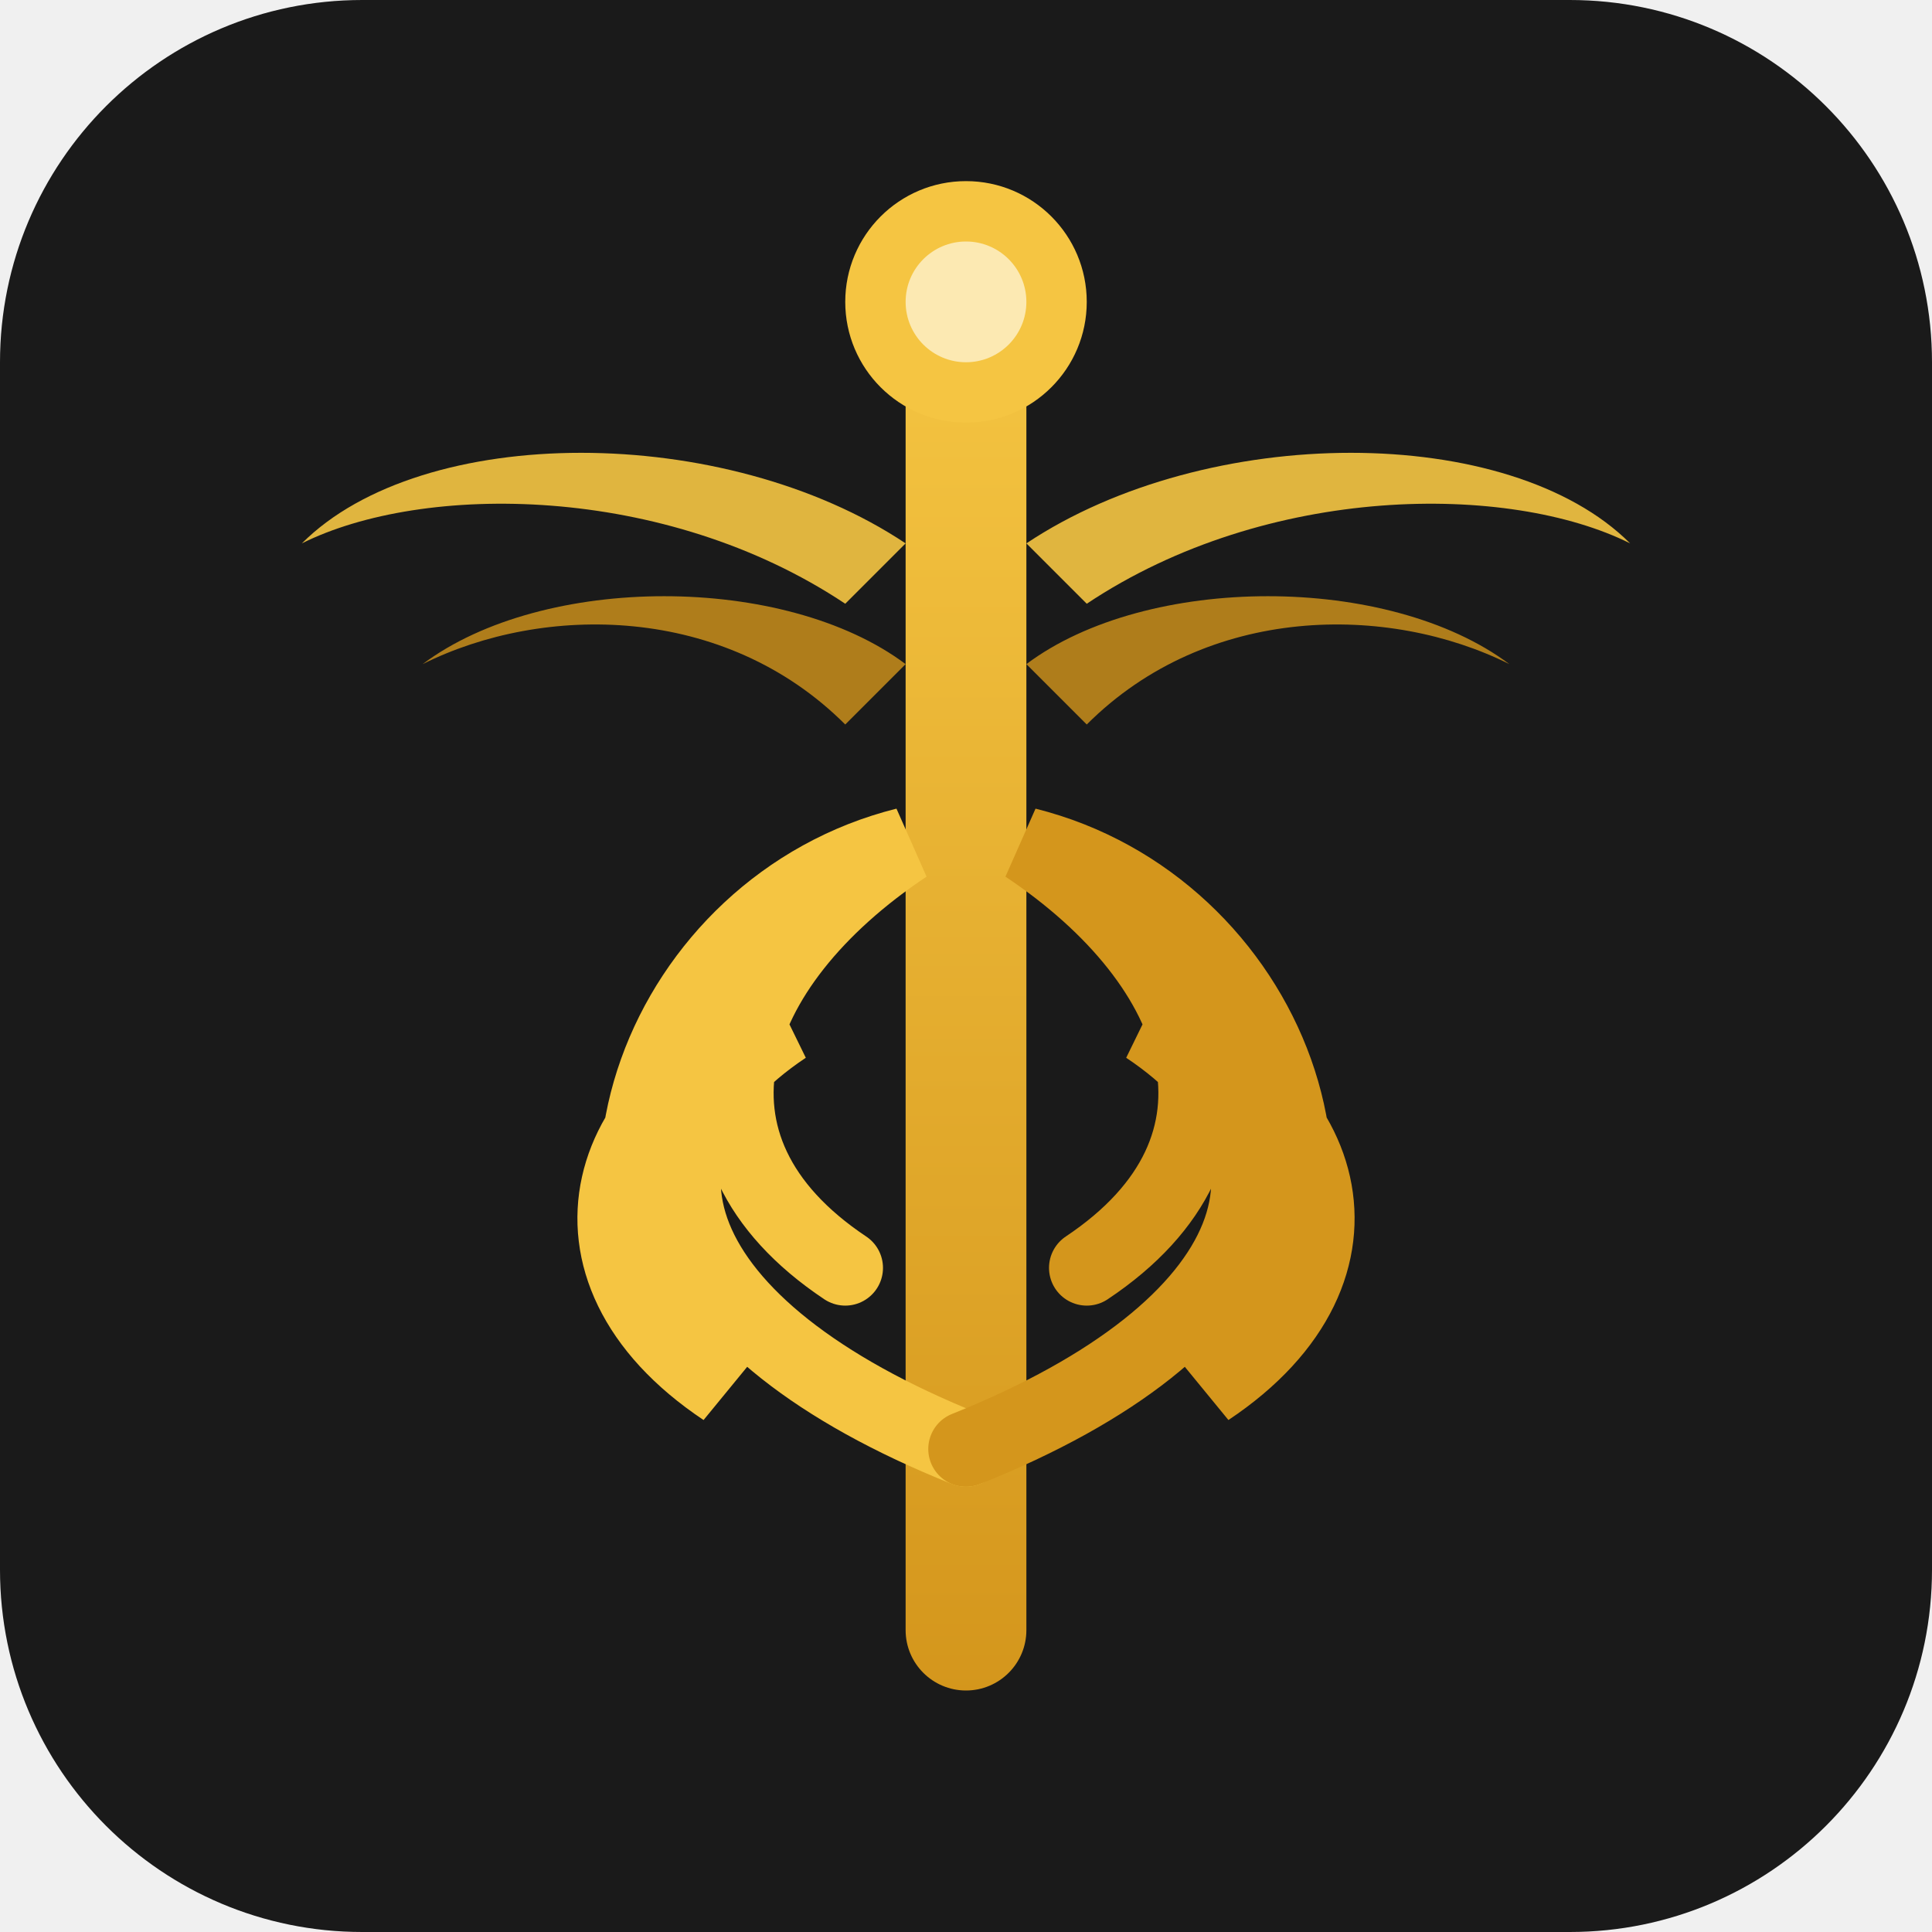
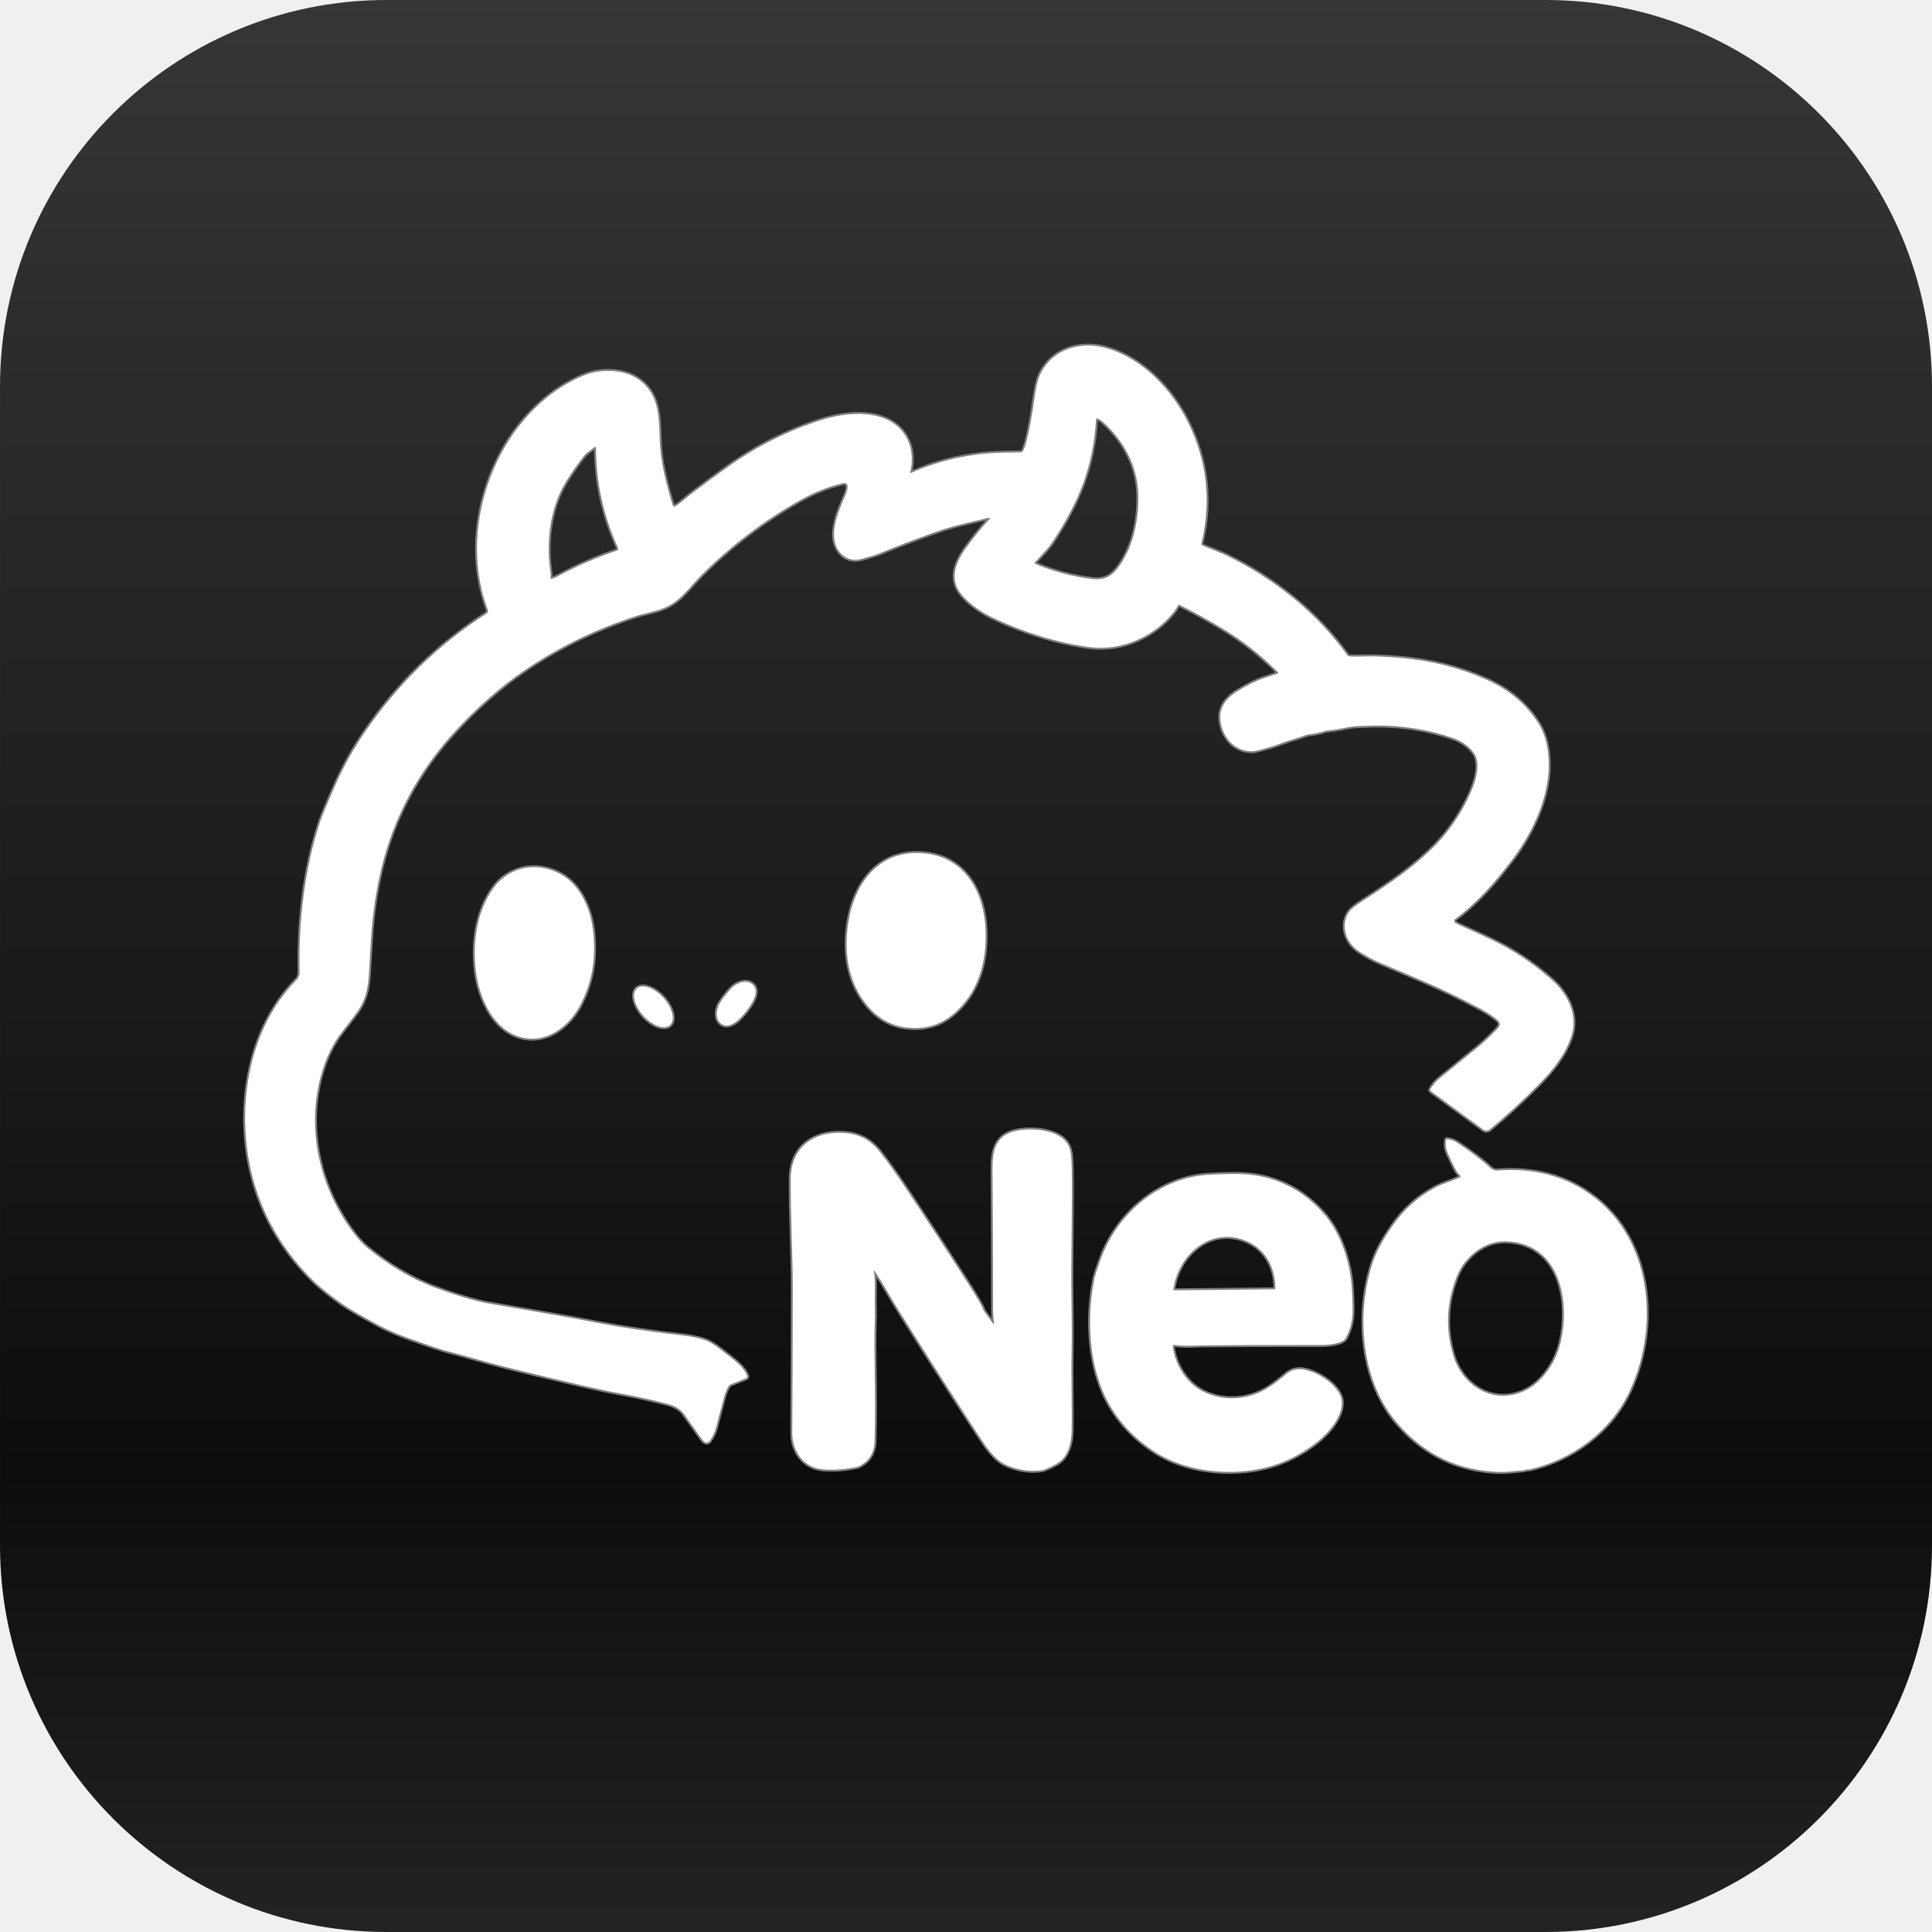
- <svg xmlns="http://www.w3.org/2000/svg" viewBox="0 0 512 512">
-   <rect width="512" height="512" rx="96" fill="#1a1a1a" />
+ <svg xmlns="http://www.w3.org/2000/svg" width="100%" height="100%" viewBox="0 0 512 512" version="1.1" xml:space="preserve" style="fill-rule:evenodd;clip-rule:evenodd;stroke-linejoin:round;">
+   <g transform="matrix(6.68464e-17,1.09168,-1.26108,7.72191e-17,581.36,-46.9424)">
+     <path d="M512,136.2L512,379.8C512,424.615 469.97,461 418.2,461L136.8,461C85.03,461 43,424.615 43,379.8L43,136.2C43,91.385 85.03,55 136.8,55L418.2,55C469.97,55 512,91.385 512,136.2Z" style="fill:url(#_Linear1);" />
+   </g>
+   <g transform="matrix(0.256,0,0,0.256,256,256)">
+     <g transform="matrix(1,0,0,1,-1000,-1000)">
+       <g transform="matrix(2,0,0,2,7.29802e-05,-9.35088e-05)">
+         <g>
+           <g>
+             <g>
+               <g>
+                 <path d="M652.93,387.93C654.75,387.443 656.453,386.957 658.04,386.47C659.647,385.983 661.17,385.463 662.61,384.91C662.983,384.763 663.983,384.41 665.61,383.85C666.223,383.637 666.573,383.517 666.66,383.49C671.993,381.817 675.17,380.78 676.19,380.38C676.522,380.254 676.865,380.17 677.21,380.13C680.823,379.73 683.68,379.14 685.78,378.36C686.025,378.267 686.278,378.21 686.53,378.19C689.963,377.85 693.313,377.333 696.58,376.64C698.793,376.167 701.347,375.873 704.24,375.76C707.713,375.627 710.3,375.553 712,375.54C725.933,375.447 739.2,377.57 751.8,381.91C756.72,383.603 760.44,386.257 762.96,389.87C766.22,394.57 764.3,402.63 762.31,407.55C757.243,420.123 749.83,431.053 740.07,440.34C729.78,450.14 718.48,457.83 705.76,466.01C701.807,468.55 699.353,470.49 698.4,471.83C693.53,478.71 696.54,487.9 703.4,492.4C707.213,494.893 710.817,496.857 714.21,498.29C730.18,505.04 744.12,510.75 757.32,517.49C765.15,521.49 769.85,523.62 775.07,527.96C776.65,529.28 776.673,530.753 775.14,532.38C771.407,536.327 767.883,539.64 764.57,542.32C758.03,547.613 751.51,552.927 745.01,558.26C743.17,559.773 741.63,561.587 740.39,563.7C740.176,564.067 740.276,564.541 740.62,564.79L767.83,584.73C768.791,585.437 770.12,585.4 771.04,584.64C779.593,577.58 787.997,569.873 796.25,561.52C803.73,553.96 809.95,546.13 813.16,536.88C817.06,525.66 811.66,514.61 803.13,507.09C793.41,498.523 783.107,491.667 772.22,486.52C766.413,483.773 761.043,481.32 756.11,479.16C755.23,478.773 754.26,478.263 753.2,477.63C752.863,477.428 752.657,477.063 752.657,476.67C752.657,476.315 752.825,475.981 753.11,475.77C764.61,467.2 773.52,457.08 782.69,444.96C793.88,430.18 802.86,410.63 801.51,392.04C800.99,384.913 799.22,378.99 796.2,374.27C789.953,364.503 781.143,357.07 769.77,351.97C751.06,343.59 732.92,340.38 711.95,339.75C706.79,339.6 702.68,340.06 698.3,339.71C697.946,339.685 697.622,339.501 697.42,339.21C689.353,328.037 679.887,318.043 669.02,309.23C658.54,300.737 647.25,293.55 635.15,287.67C631.73,286.01 626.58,284.15 622.35,282.34C621.949,282.167 621.728,281.73 621.83,281.31C627.117,259.423 624.78,238.447 614.82,218.38C606.45,201.53 591.43,185.77 573.25,180.35C559.15,176.15 544.42,180.73 538.21,194.18C537.097,196.58 536.067,201.217 535.12,208.09C534.087,215.603 532.84,222.28 531.38,228.12C530.773,230.553 530.15,232.313 529.51,233.4C529.238,233.859 528.744,234.144 528.21,234.15C524.71,234.197 521.56,234.25 518.76,234.31C502.207,234.683 486.447,238.18 471.48,244.8C471.446,244.815 471.41,244.822 471.373,244.822C471.225,244.822 471.103,244.7 471.103,244.552C471.103,244.531 471.105,244.51 471.11,244.49C473.23,235.84 471.47,226.84 464.64,220.78C454.42,211.71 437.18,213.6 425.15,217.41C407.67,222.937 391.367,231.143 376.24,242.03C369.773,246.677 363.5,251.31 357.42,255.93C355.32,257.53 352.4,260.27 349.63,262.04C349.474,262.14 349.292,262.193 349.107,262.193C348.683,262.193 348.305,261.915 348.18,261.51C344.81,250.44 341.86,238.86 341.48,227.87C341.03,215.03 341.29,202.48 328.53,195.19C321.5,191.17 310.67,191.1 303.18,193.97C285.82,200.61 270.98,214.93 261.63,230.78C246.81,255.88 242.08,288 252.51,315.7C252.761,316.361 252.509,317.116 251.91,317.5C226.77,333.76 205.763,354.223 188.89,378.89C182.923,387.617 177.85,396.703 173.67,406.15C169.33,415.977 166.66,422.393 165.66,425.4C157.55,449.75 154.5,477.25 155.07,503.06C155.103,504.727 154.563,506.123 153.45,507.25C126.02,534.95 120.96,581.48 133.07,617.07C138.91,634.23 148.58,649.473 162.08,662.8C166.2,666.87 172.89,671.92 176.81,674.68C180.563,677.333 187.043,681.123 196.25,686.05C200.623,688.383 205.987,690.683 212.34,692.95C222.653,696.623 229.14,698.793 231.8,699.46C241.34,701.85 250.87,704.84 261.31,707.48C269.263,709.487 281.627,712.463 298.4,716.41C307.333,718.517 315.177,720.19 321.93,721.43C330.357,722.977 338.187,724.707 345.42,726.62C349.387,727.667 352.227,729.38 353.94,731.76C357.967,737.36 360.937,741.54 362.85,744.3C363.363,745.04 363.873,745.65 364.38,746.13C364.745,746.473 365.228,746.664 365.729,746.664C366.352,746.664 366.939,746.369 367.31,745.87C368.837,743.797 369.963,741.393 370.69,738.66C371.983,733.833 373.353,728.623 374.8,723.03C375.207,721.437 375.923,719.687 376.95,717.78C377.272,717.179 377.794,716.715 378.42,716.47L386.16,713.38C386.162,713.379 386.164,713.378 386.166,713.377C386.685,713.168 386.941,712.573 386.734,712.059C386.732,712.056 386.731,712.053 386.73,712.05C384.98,707.76 380.64,704.43 376.78,701.45C373.19,698.68 368.87,695.08 365.25,693.77C362.097,692.617 358.023,691.753 353.03,691.18C336.39,689.267 322.317,687.203 310.81,684.99C286.07,680.22 277.46,679.03 252.68,674.63C245.54,673.357 236.287,670.603 224.92,666.37C212.35,661.69 200.4,654.27 190.4,646.09C187.7,643.89 184.933,640.843 182.1,636.95C164.15,612.36 157.74,580.29 167.81,551.36C170.07,544.88 173.12,539.163 176.96,534.21C181.367,528.53 184.093,524.927 185.14,523.4C189.43,517.14 190.51,511.42 190.97,503.76C191.337,497.587 191.71,491.42 192.09,485.26C192.83,473.14 194.617,461.16 197.45,449.32C203.74,423.07 216.61,399.45 234.23,379.97C246.137,366.803 258.553,355.803 271.48,346.97C288.62,335.263 307.633,325.967 328.52,319.08C333.95,317.29 339.77,316.53 344.75,314.24C352.65,310.62 357.11,303.6 363.04,297.68C378.407,282.353 395.433,269.423 414.12,258.89C421.487,254.737 428.973,251.783 436.58,250.03C436.656,250.013 436.732,250.001 436.809,249.994C437.776,249.904 438.645,250.621 438.734,251.583C438.741,251.661 438.743,251.741 438.74,251.82C438.673,253.16 438.33,254.547 437.71,255.98C433.8,264.98 427.92,278.21 434.99,286.21C437.94,289.54 441.92,290.42 446.03,289.28C450.39,288.08 453.253,287.203 454.62,286.65C465.58,282.183 475.907,278.263 485.6,274.89C495.05,271.6 504.68,269.79 511.85,267.95C511.884,267.941 511.919,267.937 511.954,267.937C512.179,267.937 512.364,268.122 512.364,268.347C512.364,268.452 512.323,268.554 512.25,268.63C507.763,273.423 503.563,278.593 499.65,284.14C494.1,292.01 491.37,300.41 497.96,308.04C502.08,312.8 507.713,316.85 514.86,320.19C529.65,327.11 547.26,332.74 563.98,334.95C580.82,337.18 598.05,329.25 608.06,316.09C608.553,315.437 609.133,314.48 609.8,313.22C609.88,313.063 610.042,312.964 610.218,312.964C610.296,312.964 610.372,312.983 610.44,313.02C617.927,316.78 625.25,320.81 632.41,325.11C643.077,331.503 652.777,339.14 661.51,348.02C661.577,348.089 661.615,348.182 661.615,348.278C661.615,348.438 661.512,348.58 661.36,348.63C659.107,349.383 656.42,350.28 653.3,351.32C650.153,352.373 646.043,354.423 640.97,357.47C634.4,361.41 630.32,366.73 631.95,374.54C633.62,382.54 639.23,388.62 647.75,388.87C648.77,388.897 650.497,388.583 652.93,387.93" style="fill:none;fill-rule:nonzero;stroke:rgb(128,128,128);stroke-width:2px;" />
+                 <path d="M471.52,532.05C481.2,532.62 489.08,529.43 496.04,522.5C506.74,511.86 510.49,497.61 510.17,482.63C509.74,462.15 499.63,442.91 476.86,441.57C454.09,440.22 441.79,458.14 438.95,478.43C436.87,493.26 438.92,507.86 448.29,519.68C454.39,527.38 461.84,531.47 471.52,532.05" style="fill:none;fill-rule:nonzero;stroke:rgb(128,128,128);stroke-width:2px;" />
+                 <path d="M274.18,537.59C285.51,538.33 295.35,529.79 300.32,520.28C305.1,511.127 307.493,501.48 307.5,491.34C307.5,481.74 306.24,473.07 301.87,464.88C297.337,456.387 290.647,451.227 281.8,449.4C271.67,447.3 261.62,451.21 255.63,459.38C246.79,471.46 244.63,487.4 246.22,501.96C247.92,517.55 256.75,536.46 274.18,537.59" style="fill:none;fill-rule:nonzero;stroke:rgb(128,128,128);stroke-width:2px;" />
+                 <path d="M375.5,515.05C374.22,516.677 373.18,518.18 372.38,519.56C370.51,522.77 370.17,528.16 373.74,530.22C378.31,532.86 383.74,526.63 386.2,523.5C388.67,520.37 393.48,513.65 389.85,509.82C387.02,506.82 381.85,508.4 379.16,510.96C378.007,512.06 376.787,513.423 375.5,515.05" style="fill:none;fill-rule:nonzero;stroke:rgb(128,128,128);stroke-width:2px;" />
+                 <path d="M329.609,511.655C326.78,514.22 328.331,520.607 333.044,525.805C337.757,531.003 343.963,533.17 346.791,530.605C349.62,528.04 348.069,521.653 343.356,516.455C338.643,511.257 332.437,509.09 329.609,511.655" style="fill:none;fill-rule:nonzero;stroke:rgb(128,128,128);stroke-width:2px;" />
+                 <path d="M444.57,758.96C449.783,756.36 452.483,752.047 452.67,746.02C453.43,720.99 452.17,699.97 452.77,684.69C453.03,678.27 452.6,674.94 452.82,667.4C452.913,664.053 452.74,660.823 452.3,657.71C452.297,657.698 452.295,657.686 452.295,657.673C452.295,657.596 452.358,657.533 452.435,657.533C452.488,657.533 452.536,657.563 452.56,657.61C455.22,661.67 457.647,665.613 459.84,669.44C461.487,672.313 463.883,676.257 467.03,681.27C481.637,704.523 494.837,725.143 506.63,743.13C510.7,749.34 514.92,755.56 520.59,758.15C526.743,760.963 533.027,761.9 539.44,760.96C539.779,760.907 540.114,760.82 540.44,760.7C542.867,759.773 545.13,758.69 547.23,757.45C552.84,754.16 554.55,746.9 554.67,740.74C554.93,727.45 554.38,713.9 554.66,700.42C554.8,693.527 554.777,684.213 554.59,672.48C554.24,650.76 555.14,620.94 554.7,604C554.593,599.76 554.29,596.737 553.79,594.93C551.07,585.06 536.28,583.8 527.95,584.96C515.96,586.63 513.65,594.31 513.73,604.75C513.91,628.81 514.007,653.143 514.02,677.75C514.02,680.07 514.193,682.53 514.54,685.13C514.547,685.17 514.542,685.21 514.526,685.247C514.481,685.352 514.352,685.4 514.241,685.351C514.205,685.336 514.173,685.311 514.15,685.28L509.31,678.6C509.23,678.494 509.17,678.379 509.13,678.26C508.297,676.027 505.953,671.91 502.1,665.91C489.893,646.877 478.763,629.833 468.71,614.78C463.87,607.533 459.423,601.327 455.37,596.16C451.003,590.593 445.507,587.407 438.88,586.6C423.2,584.68 409.5,592.37 409.3,609.76C409.09,629.02 410.37,648.79 410.35,667.84C410.31,694.78 410.22,719.397 410.08,741.69C410.02,750.89 415.78,759.61 425.69,760.5C431.623,761.033 437.76,760.577 444.1,759.13C444.259,759.097 444.417,759.04 444.57,758.96" style="fill:none;fill-rule:nonzero;stroke:rgb(128,128,128);stroke-width:2px;" />
+                 <path d="M790.01,760.62C790.837,760.613 791.33,760.593 791.49,760.56C813.69,755.71 833.86,740.75 843.44,720.2C860.28,684.07 854.53,634.71 816.14,613.83C803.84,607.14 789.32,604.65 775.12,605.87C773.822,605.979 772.536,605.535 771.58,604.65C767.413,600.75 761.687,596.39 754.4,591.57C752.867,590.557 751.14,589.903 749.22,589.61C749.185,589.605 749.149,589.602 749.114,589.602C748.77,589.602 748.476,589.859 748.43,590.2C748.103,592.527 748.41,594.75 749.35,596.87C751.097,600.823 752.61,603.933 753.89,606.2C754.003,606.406 754.137,606.597 754.29,606.77L755.82,608.51C755.913,608.613 755.965,608.747 755.965,608.886C755.965,609.1 755.843,609.296 755.65,609.39C751.94,611.21 746.9,612.52 742.86,614.69C734.027,619.417 726.727,625.923 720.96,634.21C715.83,641.57 712.06,648.12 709.78,655.75C701.97,681.95 704.7,715.29 723.42,736.86C737.6,753.193 755.447,761.533 776.96,761.88C778.747,761.907 780.757,761.793 782.99,761.54C785.47,761.26 789.22,761.04 789.38,760.92C789.627,760.731 789.859,760.62 790.01,760.62" style="fill:none;fill-rule:nonzero;stroke:rgb(128,128,128);stroke-width:2px;" />
+                 <path d="M607.02,696.99C607.015,696.953 607.013,696.916 607.014,696.879C607.02,696.445 607.377,696.094 607.805,696.1C607.843,696.1 607.882,696.104 607.92,696.11C613.04,696.93 617.91,696.44 623.11,696.37C636.137,696.21 656.433,696.14 684,696.16C687.36,696.16 694.97,695.61 696.59,692.54C699.01,687.993 700.183,683.067 700.11,677.76C700.01,670.993 699.747,665.903 699.32,662.49C697.84,650.58 693.22,637.31 685.14,628.13C675.253,616.897 663.127,610.26 648.76,608.22C641.46,607.19 633.82,607.71 626.74,607.98C600.53,609 578.31,627.81 569.62,652.01C567.853,656.923 566.807,660.177 566.48,661.77C562.11,683.14 563.62,708.97 574.51,727.52C580.117,737.067 587.827,745.027 597.64,751.4C611.17,760.17 628.73,762.99 644.64,761.43C658.427,760.077 670.853,755.003 681.92,746.21C687.67,741.64 695.14,733.14 694.5,725.2C694,718.95 686.02,713.07 680.88,710.81C675.62,708.49 670.41,707.3 665.74,711.26C662.373,714.113 659.34,716.407 656.64,718.14C646.4,724.73 633.18,725.69 622.33,720.05C614.02,715.73 608.25,706.37 607.02,696.99" style="fill:none;fill-rule:nonzero;stroke:rgb(128,128,128);stroke-width:2px;" />
+                 <path d="M535.71,291C535.691,291.022 535.673,291.046 535.657,291.07C535.492,291.329 535.566,291.676 535.82,291.838C535.846,291.854 535.872,291.868 535.9,291.88C545.153,295.813 554.9,298.413 565.14,299.68C570.78,300.38 574.62,298.88 577.99,294.71C586.52,284.14 589.52,269.24 589.19,256.03C588.8,240.87 581.4,227.55 570.19,217.81C569.61,217.31 568.93,216.907 568.15,216.6C568.119,216.588 568.087,216.578 568.054,216.571C567.722,216.498 567.388,216.715 567.314,217.053C567.307,217.085 567.302,217.117 567.3,217.15C566.64,228.963 564.37,240.113 560.49,250.6C557.39,258.993 552.703,268.123 546.43,277.99C544.403,281.177 542.727,283.45 541.4,284.81C541.06,285.157 539.163,287.22 535.71,291" style="fill:none;fill-rule:nonzero;stroke:rgb(128,128,128);stroke-width:2px;" />
+                 <path d="M308.51,231.83C308.506,231.548 308.273,231.317 307.99,231.317C307.878,231.317 307.77,231.353 307.68,231.42L303.4,234.73C303.194,234.889 303.006,235.074 302.84,235.28C298.86,240.24 295.423,245.157 292.53,250.03C284.38,263.73 282.54,281.58 284.99,296.89C285.12,297.71 284.77,298.64 284.92,299.18C284.922,299.186 284.923,299.192 284.925,299.197C285.027,299.516 285.369,299.696 285.682,299.596C285.688,299.594 285.694,299.592 285.7,299.59C286.773,299.223 287.853,298.747 288.94,298.16C298.847,292.833 308.983,288.44 319.35,284.98C319.75,284.844 320.02,284.466 320.02,284.043C320.02,283.9 319.989,283.76 319.93,283.63C312.317,267.023 308.51,249.757 308.51,231.83" style="fill:none;fill-rule:nonzero;stroke:rgb(128,128,128);stroke-width:2px;" />
+                 <path d="M779.28,642.5C768.27,642.21 758.21,650.49 754.23,660.21C748.71,673.703 748.01,687.413 752.13,701.34C756.87,717.39 772.74,727.26 788.83,720.04C798.09,715.89 804.99,705.41 807.45,696.05C813.14,674.41 807.88,643.23 779.28,642.5" style="fill:none;fill-rule:nonzero;stroke:rgb(128,128,128);stroke-width:2px;" />
+                 <path d="M660.15,666.88C660.1,655.61 654.59,645.62 643.64,641.75C625.5,635.34 609.81,650.1 607.33,667.22C607.327,667.236 607.326,667.252 607.324,667.267C607.302,667.579 607.544,667.855 607.861,667.878C607.877,667.88 607.894,667.88 607.91,667.88L659.69,667.34C659.942,667.34 660.15,667.132 660.15,666.88" style="fill:none;fill-rule:nonzero;stroke:rgb(128,128,128);stroke-width:2px;" />
+               </g>
+               <path d="M647.75,388.87C639.23,388.62 633.62,382.54 631.95,374.54C630.32,366.73 634.4,361.41 640.97,357.47C646.043,354.423 650.153,352.373 653.3,351.32C656.42,350.28 659.107,349.383 661.36,348.63C661.512,348.58 661.615,348.438 661.615,348.278C661.615,348.182 661.577,348.089 661.51,348.02C652.777,339.14 643.077,331.503 632.41,325.11C625.25,320.81 617.927,316.78 610.44,313.02C610.372,312.983 610.296,312.964 610.218,312.964C610.042,312.964 609.88,313.063 609.8,313.22C609.133,314.48 608.553,315.437 608.06,316.09C598.05,329.25 580.82,337.18 563.98,334.95C547.26,332.74 529.65,327.11 514.86,320.19C507.713,316.85 502.08,312.8 497.96,308.04C491.37,300.41 494.1,292.01 499.65,284.14C503.563,278.593 507.763,273.423 512.25,268.63C512.323,268.554 512.364,268.452 512.364,268.347C512.364,268.122 512.179,267.937 511.954,267.937C511.919,267.937 511.884,267.941 511.85,267.95C504.68,269.79 495.05,271.6 485.6,274.89C475.907,278.263 465.58,282.183 454.62,286.65C453.253,287.203 450.39,288.08 446.03,289.28C441.92,290.42 437.94,289.54 434.99,286.21C427.92,278.21 433.8,264.98 437.71,255.98C438.33,254.547 438.673,253.16 438.74,251.82C438.743,251.741 438.741,251.661 438.734,251.583C438.645,250.621 437.776,249.904 436.809,249.994C436.732,250.001 436.656,250.013 436.58,250.03C428.973,251.783 421.487,254.737 414.12,258.89C395.433,269.423 378.407,282.353 363.04,297.68C357.11,303.6 352.65,310.62 344.75,314.24C339.77,316.53 333.95,317.29 328.52,319.08C307.633,325.967 288.62,335.263 271.48,346.97C258.553,355.803 246.137,366.803 234.23,379.97C216.61,399.45 203.74,423.07 197.45,449.32C194.617,461.16 192.83,473.14 192.09,485.26C191.71,491.42 191.337,497.587 190.97,503.76C190.51,511.42 189.43,517.14 185.14,523.4C184.093,524.927 181.367,528.53 176.96,534.21C173.12,539.163 170.07,544.88 167.81,551.36C157.74,580.29 164.15,612.36 182.1,636.95C184.933,640.843 187.7,643.89 190.4,646.09C200.4,654.27 212.35,661.69 224.92,666.37C236.287,670.603 245.54,673.357 252.68,674.63C277.46,679.03 286.07,680.22 310.81,684.99C322.317,687.203 336.39,689.267 353.03,691.18C358.023,691.753 362.097,692.617 365.25,693.77C368.87,695.08 373.19,698.68 376.78,701.45C380.64,704.43 384.98,707.76 386.73,712.05C386.731,712.053 386.732,712.056 386.734,712.059C386.941,712.573 386.685,713.168 386.166,713.377C386.164,713.378 386.162,713.379 386.16,713.38L378.42,716.47C377.794,716.715 377.272,717.179 376.95,717.78C375.923,719.687 375.207,721.437 374.8,723.03C373.353,728.623 371.983,733.833 370.69,738.66C369.963,741.393 368.837,743.797 367.31,745.87C366.939,746.369 366.352,746.664 365.729,746.664C365.228,746.664 364.745,746.473 364.38,746.13C363.873,745.65 363.363,745.04 362.85,744.3C360.937,741.54 357.967,737.36 353.94,731.76C352.227,729.38 349.387,727.667 345.42,726.62C338.187,724.707 330.357,722.977 321.93,721.43C315.177,720.19 307.333,718.517 298.4,716.41C281.627,712.463 269.263,709.487 261.31,707.48C250.87,704.84 241.34,701.85 231.8,699.46C229.14,698.793 222.653,696.623 212.34,692.95C205.987,690.683 200.623,688.383 196.25,686.05C187.043,681.123 180.563,677.333 176.81,674.68C172.89,671.92 166.2,666.87 162.08,662.8C148.58,649.473 138.91,634.23 133.07,617.07C120.96,581.48 126.02,534.95 153.45,507.25C154.563,506.123 155.103,504.727 155.07,503.06C154.5,477.25 157.55,449.75 165.66,425.4C166.66,422.393 169.33,415.977 173.67,406.15C177.85,396.703 182.923,387.617 188.89,378.89C205.763,354.223 226.77,333.76 251.91,317.5C252.509,317.116 252.761,316.361 252.51,315.7C242.08,288 246.81,255.88 261.63,230.78C270.98,214.93 285.82,200.61 303.18,193.97C310.67,191.1 321.5,191.17 328.53,195.19C341.29,202.48 341.03,215.03 341.48,227.87C341.86,238.86 344.81,250.44 348.18,261.51C348.305,261.915 348.683,262.193 349.107,262.193C349.292,262.193 349.474,262.14 349.63,262.04C352.4,260.27 355.32,257.53 357.42,255.93C363.5,251.31 369.773,246.677 376.24,242.03C391.367,231.143 407.67,222.937 425.15,217.41C437.18,213.6 454.42,211.71 464.64,220.78C471.47,226.84 473.23,235.84 471.11,244.49C471.105,244.51 471.103,244.531 471.103,244.552C471.103,244.7 471.225,244.822 471.373,244.822C471.41,244.822 471.446,244.815 471.48,244.8C486.447,238.18 502.207,234.683 518.76,234.31C521.56,234.25 524.71,234.197 528.21,234.15C528.744,234.144 529.238,233.859 529.51,233.4C530.15,232.313 530.773,230.553 531.38,228.12C532.84,222.28 534.087,215.603 535.12,208.09C536.067,201.217 537.097,196.58 538.21,194.18C544.42,180.73 559.15,176.15 573.25,180.35C591.43,185.77 606.45,201.53 614.82,218.38C624.78,238.447 627.117,259.423 621.83,281.31C621.728,281.73 621.949,282.167 622.35,282.34C626.58,284.15 631.73,286.01 635.15,287.67C647.25,293.55 658.54,300.737 669.02,309.23C679.887,318.043 689.353,328.037 697.42,339.21C697.622,339.501 697.946,339.685 698.3,339.71C702.68,340.06 706.79,339.6 711.95,339.75C732.92,340.38 751.06,343.59 769.77,351.97C781.143,357.07 789.953,364.503 796.2,374.27C799.22,378.99 800.99,384.913 801.51,392.04C802.86,410.63 793.88,430.18 782.69,444.96C773.52,457.08 764.61,467.2 753.11,475.77C752.825,475.981 752.657,476.315 752.657,476.67C752.657,477.063 752.863,477.428 753.2,477.63C754.26,478.263 755.23,478.773 756.11,479.16C761.043,481.32 766.413,483.773 772.22,486.52C783.107,491.667 793.41,498.523 803.13,507.09C811.66,514.61 817.06,525.66 813.16,536.88C809.95,546.13 803.73,553.96 796.25,561.52C787.997,569.873 779.593,577.58 771.04,584.64C770.12,585.4 768.791,585.437 767.83,584.73L740.62,564.79C740.276,564.541 740.176,564.067 740.39,563.7C741.63,561.587 743.17,559.773 745.01,558.26C751.51,552.927 758.03,547.613 764.57,542.32C767.883,539.64 771.407,536.327 775.14,532.38C776.673,530.753 776.65,529.28 775.07,527.96C769.85,523.62 765.15,521.49 757.32,517.49C744.12,510.75 730.18,505.04 714.21,498.29C710.817,496.857 707.213,494.893 703.4,492.4C696.54,487.9 693.53,478.71 698.4,471.83C699.353,470.49 701.807,468.55 705.76,466.01C718.48,457.83 729.78,450.14 740.07,440.34C749.83,431.053 757.243,420.123 762.31,407.55C764.3,402.63 766.22,394.57 762.96,389.87C760.44,386.257 756.72,383.603 751.8,381.91C739.2,377.57 725.933,375.447 712,375.54C710.3,375.553 707.713,375.627 704.24,375.76C701.347,375.873 698.793,376.167 696.58,376.64C693.313,377.333 689.963,377.85 686.53,378.19C686.278,378.21 686.025,378.267 685.78,378.36C683.68,379.14 680.823,379.73 677.21,380.13C676.865,380.17 676.522,380.254 676.19,380.38C675.17,380.78 671.993,381.817 666.66,383.49C666.573,383.517 666.223,383.637 665.61,383.85C663.983,384.41 662.983,384.763 662.61,384.91C661.17,385.463 659.647,385.983 658.04,386.47C656.453,386.957 654.75,387.443 652.93,387.93C650.497,388.583 648.77,388.897 647.75,388.87ZM535.71,291C535.691,291.022 535.673,291.046 535.657,291.07C535.492,291.329 535.566,291.676 535.82,291.838C535.846,291.854 535.872,291.868 535.9,291.88C545.153,295.813 554.9,298.413 565.14,299.68C570.78,300.38 574.62,298.88 577.99,294.71C586.52,284.14 589.52,269.24 589.19,256.03C588.8,240.87 581.4,227.55 570.19,217.81C569.61,217.31 568.93,216.907 568.15,216.6C568.119,216.588 568.087,216.578 568.054,216.571C567.722,216.498 567.388,216.715 567.314,217.053C567.307,217.085 567.302,217.117 567.3,217.15C566.64,228.963 564.37,240.113 560.49,250.6C557.39,258.993 552.703,268.123 546.43,277.99C544.403,281.177 542.727,283.45 541.4,284.81C541.06,285.157 539.163,287.22 535.71,291ZM308.51,231.83C308.506,231.548 308.273,231.317 307.99,231.317C307.878,231.317 307.77,231.353 307.68,231.42L303.4,234.73C303.194,234.889 303.006,235.074 302.84,235.28C298.86,240.24 295.423,245.157 292.53,250.03C284.38,263.73 282.54,281.58 284.99,296.89C285.12,297.71 284.77,298.64 284.92,299.18C284.922,299.186 284.923,299.192 284.925,299.197C285.027,299.516 285.369,299.696 285.682,299.596C285.688,299.594 285.694,299.592 285.7,299.59C286.773,299.223 287.853,298.747 288.94,298.16C298.847,292.833 308.983,288.44 319.35,284.98C319.75,284.844 320.02,284.466 320.02,284.043C320.02,283.9 319.989,283.76 319.93,283.63C312.317,267.023 308.51,249.757 308.51,231.83Z" style="fill:white;fill-rule:nonzero;" />
+               <path d="M476.86,441.57C499.63,442.91 509.74,462.15 510.17,482.63C510.49,497.61 506.74,511.86 496.04,522.5C489.08,529.43 481.2,532.62 471.52,532.05C461.84,531.47 454.39,527.38 448.29,519.68C438.92,507.86 436.87,493.26 438.95,478.43C441.79,458.14 454.09,440.22 476.86,441.57Z" style="fill:white;fill-rule:nonzero;" />
+               <path d="M274.18,537.59C256.75,536.46 247.92,517.55 246.22,501.96C244.63,487.4 246.79,471.46 255.63,459.38C261.62,451.21 271.67,447.3 281.8,449.4C290.647,451.227 297.337,456.387 301.87,464.88C306.24,473.07 307.5,481.74 307.5,491.34C307.493,501.48 305.1,511.127 300.32,520.28C295.35,529.79 285.51,538.33 274.18,537.59Z" style="fill:white;fill-rule:nonzero;" />
+               <path d="M386.2,523.5C383.74,526.63 378.31,532.86 373.74,530.22C370.17,528.16 370.51,522.77 372.38,519.56C373.18,518.18 374.22,516.677 375.5,515.05C376.787,513.423 378.007,512.06 379.16,510.96C381.85,508.4 387.02,506.82 389.85,509.82C393.48,513.65 388.67,520.37 386.2,523.5Z" style="fill:white;fill-rule:nonzero;" />
+               <g transform="matrix(-0.671721,-0.740805,0.740805,-0.671721,338.2,521.13)">
+                 <ellipse cx="0" cy="0" rx="12.79" ry="6.96" style="fill:white;" />
+               </g>
+               <path d="M444.1,759.13C437.76,760.577 431.623,761.033 425.69,760.5C415.78,759.61 410.02,750.89 410.08,741.69C410.22,719.397 410.31,694.78 410.35,667.84C410.37,648.79 409.09,629.02 409.3,609.76C409.5,592.37 423.2,584.68 438.88,586.6C445.507,587.407 451.003,590.593 455.37,596.16C459.423,601.327 463.87,607.533 468.71,614.78C478.763,629.833 489.893,646.877 502.1,665.91C505.953,671.91 508.297,676.027 509.13,678.26C509.17,678.379 509.23,678.494 509.31,678.6L514.15,685.28C514.173,685.311 514.205,685.336 514.241,685.351C514.352,685.4 514.481,685.352 514.526,685.247C514.542,685.21 514.547,685.17 514.54,685.13C514.193,682.53 514.02,680.07 514.02,677.75C514.007,653.143 513.91,628.81 513.73,604.75C513.65,594.31 515.96,586.63 527.95,584.96C536.28,583.8 551.07,585.06 553.79,594.93C554.29,596.737 554.593,599.76 554.7,604C555.14,620.94 554.24,650.76 554.59,672.48C554.777,684.213 554.8,693.527 554.66,700.42C554.38,713.9 554.93,727.45 554.67,740.74C554.55,746.9 552.84,754.16 547.23,757.45C545.13,758.69 542.867,759.773 540.44,760.7C540.114,760.82 539.779,760.907 539.44,760.96C533.027,761.9 526.743,760.963 520.59,758.15C514.92,755.56 510.7,749.34 506.63,743.13C494.837,725.143 481.637,704.523 467.03,681.27C463.883,676.257 461.487,672.313 459.84,669.44C457.647,665.613 455.22,661.67 452.56,657.61C452.536,657.563 452.488,657.533 452.435,657.533C452.358,657.533 452.295,657.596 452.295,657.673C452.295,657.686 452.297,657.698 452.3,657.71C452.74,660.823 452.913,664.053 452.82,667.4C452.6,674.94 453.03,678.27 452.77,684.69C452.17,699.97 453.43,720.99 452.67,746.02C452.483,752.047 449.783,756.36 444.57,758.96C444.417,759.04 444.259,759.097 444.1,759.13Z" style="fill:white;fill-rule:nonzero;" />
+               <path d="M789.38,760.92C789.22,761.04 785.47,761.26 782.99,761.54C780.757,761.793 778.747,761.907 776.96,761.88C755.447,761.533 737.6,753.193 723.42,736.86C704.7,715.29 701.97,681.95 709.78,655.75C712.06,648.12 715.83,641.57 720.96,634.21C726.727,625.923 734.027,619.417 742.86,614.69C746.9,612.52 751.94,611.21 755.65,609.39C755.843,609.296 755.965,609.1 755.965,608.886C755.965,608.747 755.913,608.613 755.82,608.51L754.29,606.77C754.137,606.597 754.003,606.406 753.89,606.2C752.61,603.933 751.097,600.823 749.35,596.87C748.41,594.75 748.103,592.527 748.43,590.2C748.476,589.859 748.77,589.602 749.114,589.602C749.149,589.602 749.185,589.605 749.22,589.61C751.14,589.903 752.867,590.557 754.4,591.57C761.687,596.39 767.413,600.75 771.58,604.65C772.536,605.535 773.822,605.979 775.12,605.87C789.32,604.65 803.84,607.14 816.14,613.83C854.53,634.71 860.28,684.07 843.44,720.2C833.86,740.75 813.69,755.71 791.49,760.56C791.33,760.593 790.837,760.613 790.01,760.62C789.859,760.62 789.627,760.731 789.38,760.92ZM779.28,642.5C768.27,642.21 758.21,650.49 754.23,660.21C748.71,673.703 748.01,687.413 752.13,701.34C756.87,717.39 772.74,727.26 788.83,720.04C798.09,715.89 804.99,705.41 807.45,696.05C813.14,674.41 807.88,643.23 779.28,642.5Z" style="fill:white;fill-rule:nonzero;" />
+               <path d="M607.02,696.99C608.25,706.37 614.02,715.73 622.33,720.05C633.18,725.69 646.4,724.73 656.64,718.14C659.34,716.407 662.373,714.113 665.74,711.26C670.41,707.3 675.62,708.49 680.88,710.81C686.02,713.07 694,718.95 694.5,725.2C695.14,733.14 687.67,741.64 681.92,746.21C670.853,755.003 658.427,760.077 644.64,761.43C628.73,762.99 611.17,760.17 597.64,751.4C587.827,745.027 580.117,737.067 574.51,727.52C563.62,708.97 562.11,683.14 566.48,661.77C566.807,660.177 567.853,656.923 569.62,652.01C578.31,627.81 600.53,609 626.74,607.98C633.82,607.71 641.46,607.19 648.76,608.22C663.127,610.26 675.253,616.897 685.14,628.13C693.22,637.31 697.84,650.58 699.32,662.49C699.747,665.903 700.01,670.993 700.11,677.76C700.183,683.067 699.01,687.993 696.59,692.54C694.97,695.61 687.36,696.16 684,696.16C656.433,696.14 636.137,696.21 623.11,696.37C617.91,696.44 613.04,696.93 607.92,696.11C607.882,696.104 607.843,696.1 607.805,696.1C607.377,696.094 607.02,696.445 607.014,696.879C607.013,696.916 607.015,696.953 607.02,696.99ZM660.15,666.88C660.1,655.61 654.59,645.62 643.64,641.75C625.5,635.34 609.81,650.1 607.33,667.22C607.327,667.236 607.326,667.252 607.324,667.267C607.302,667.579 607.544,667.855 607.861,667.878C607.877,667.88 607.894,667.88 607.91,667.88L659.69,667.34C659.942,667.34 660.15,667.132 660.15,666.88Z" style="fill:white;fill-rule:nonzero;" />
+             </g>
+           </g>
+         </g>
+       </g>
+     </g>
+   </g>
  <defs>
-     <linearGradient id="g" x1="0%" y1="0%" x2="0%" y2="100%">
-       <stop offset="0%" style="stop-color:#F5C542;stop-opacity:1" />
-       <stop offset="100%" style="stop-color:#D4961C;stop-opacity:1" />
+     <linearGradient id="_Linear1" x1="0" y1="0" x2="1" y2="0" gradientUnits="userSpaceOnUse" gradientTransform="matrix(469,0,0,406,43,258)">
+       <stop offset="0" style="stop-color:rgb(54,54,54);stop-opacity:1" />
+       <stop offset="0.76" style="stop-color:rgb(13,13,13);stop-opacity:1" />
+       <stop offset="1" style="stop-color:rgb(35,35,35);stop-opacity:1" />
    </linearGradient>
  </defs>
-   <rect x="240" y="80" width="32" height="368" rx="16" fill="url(#g)" />
-   <path d="M240 144 C192 112, 112 112, 80 144 C112 128, 176 128, 224 160" fill="#F5C542" opacity="0.9" />
-   <path d="M240 176 C208 152, 144 152, 112 176 C144 160, 192 160, 224 192" fill="#D4961C" opacity="0.8" />
-   <path d="M272 144 C320 112, 400 112, 432 144 C400 128, 336 128, 288 160" fill="#F5C542" opacity="0.9" />
-   <path d="M272 176 C304 152, 368 152, 400 176 C368 160, 320 160, 288 192" fill="#D4961C" opacity="0.8" />
-   <path d="M256 384 C176 352, 160 304, 208 272 C160 288, 144 336, 192 368 C144 320, 176 240, 240 224 C192 256, 176 304, 224 336" fill="none" stroke="#F5C542" stroke-width="20" stroke-linecap="round" />
-   <path d="M256 384 C336 352, 352 304, 304 272 C352 288, 368 336, 320 368 C368 320, 336 240, 272 224 C320 256, 336 304, 288 336" fill="none" stroke="#D4961C" stroke-width="20" stroke-linecap="round" />
-   <circle cx="256" cy="80" r="32" fill="#F5C542" />
-   <circle cx="256" cy="80" r="16" fill="#FFF8E1" opacity="0.7" />
</svg>
